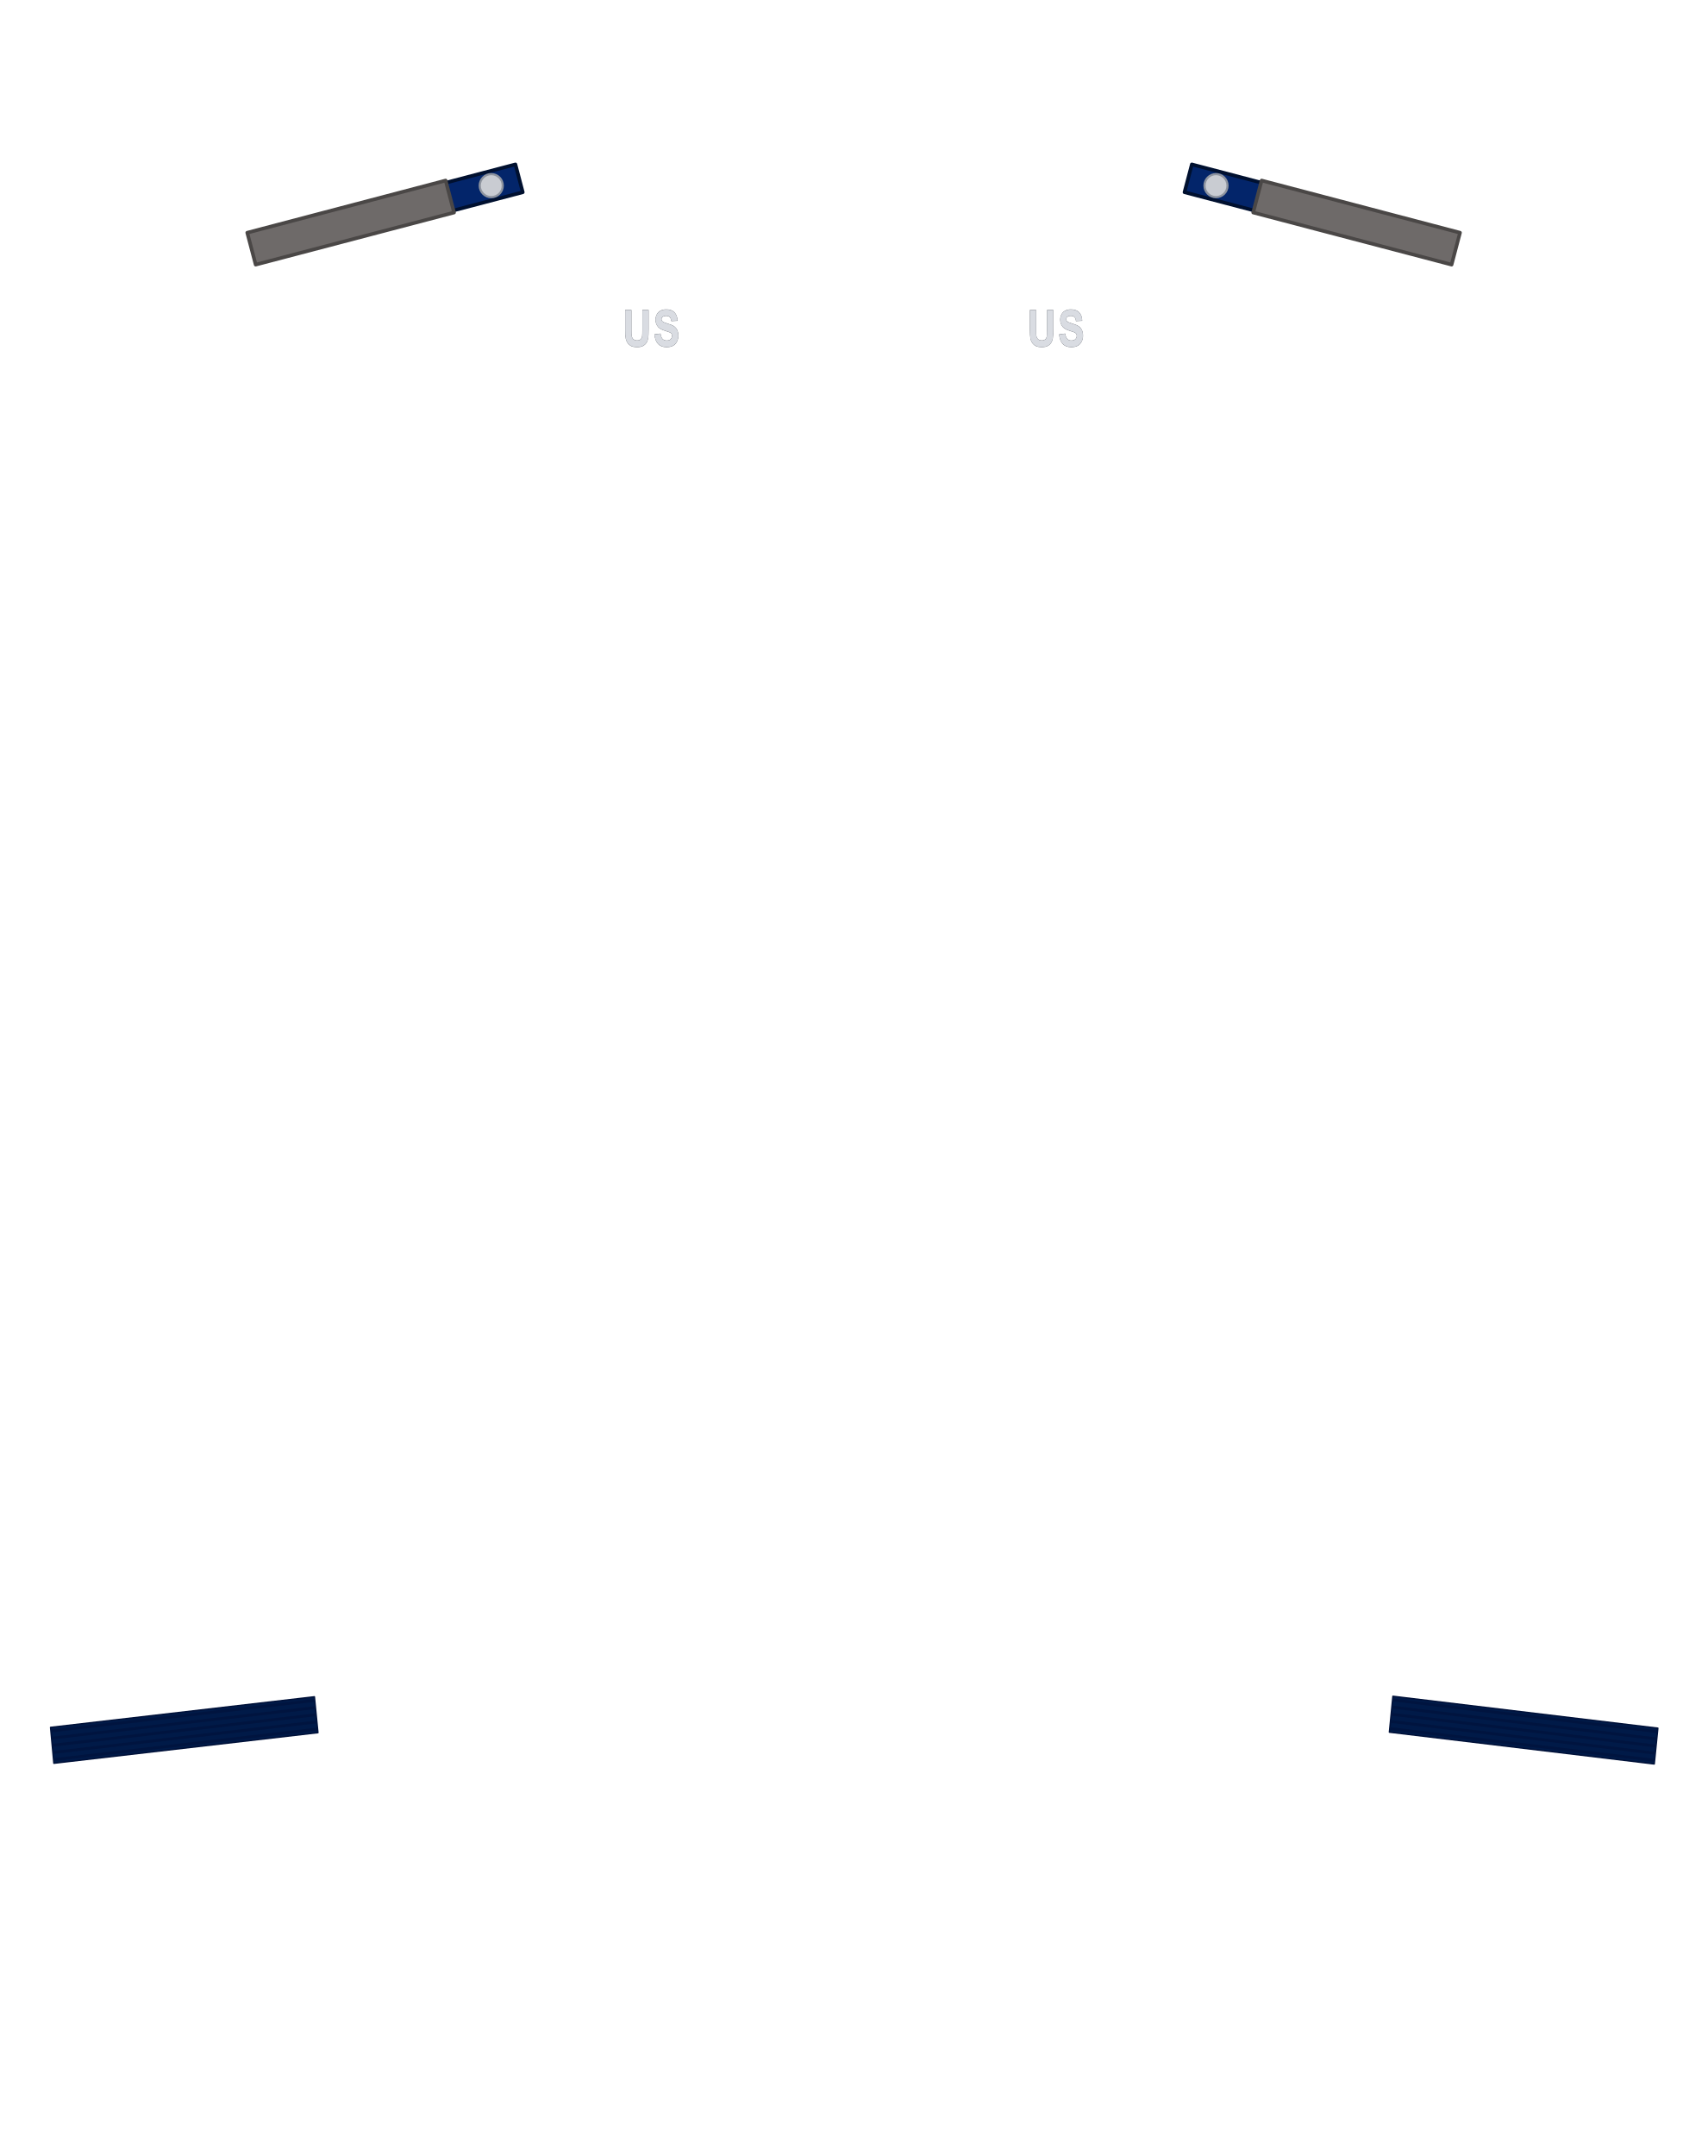
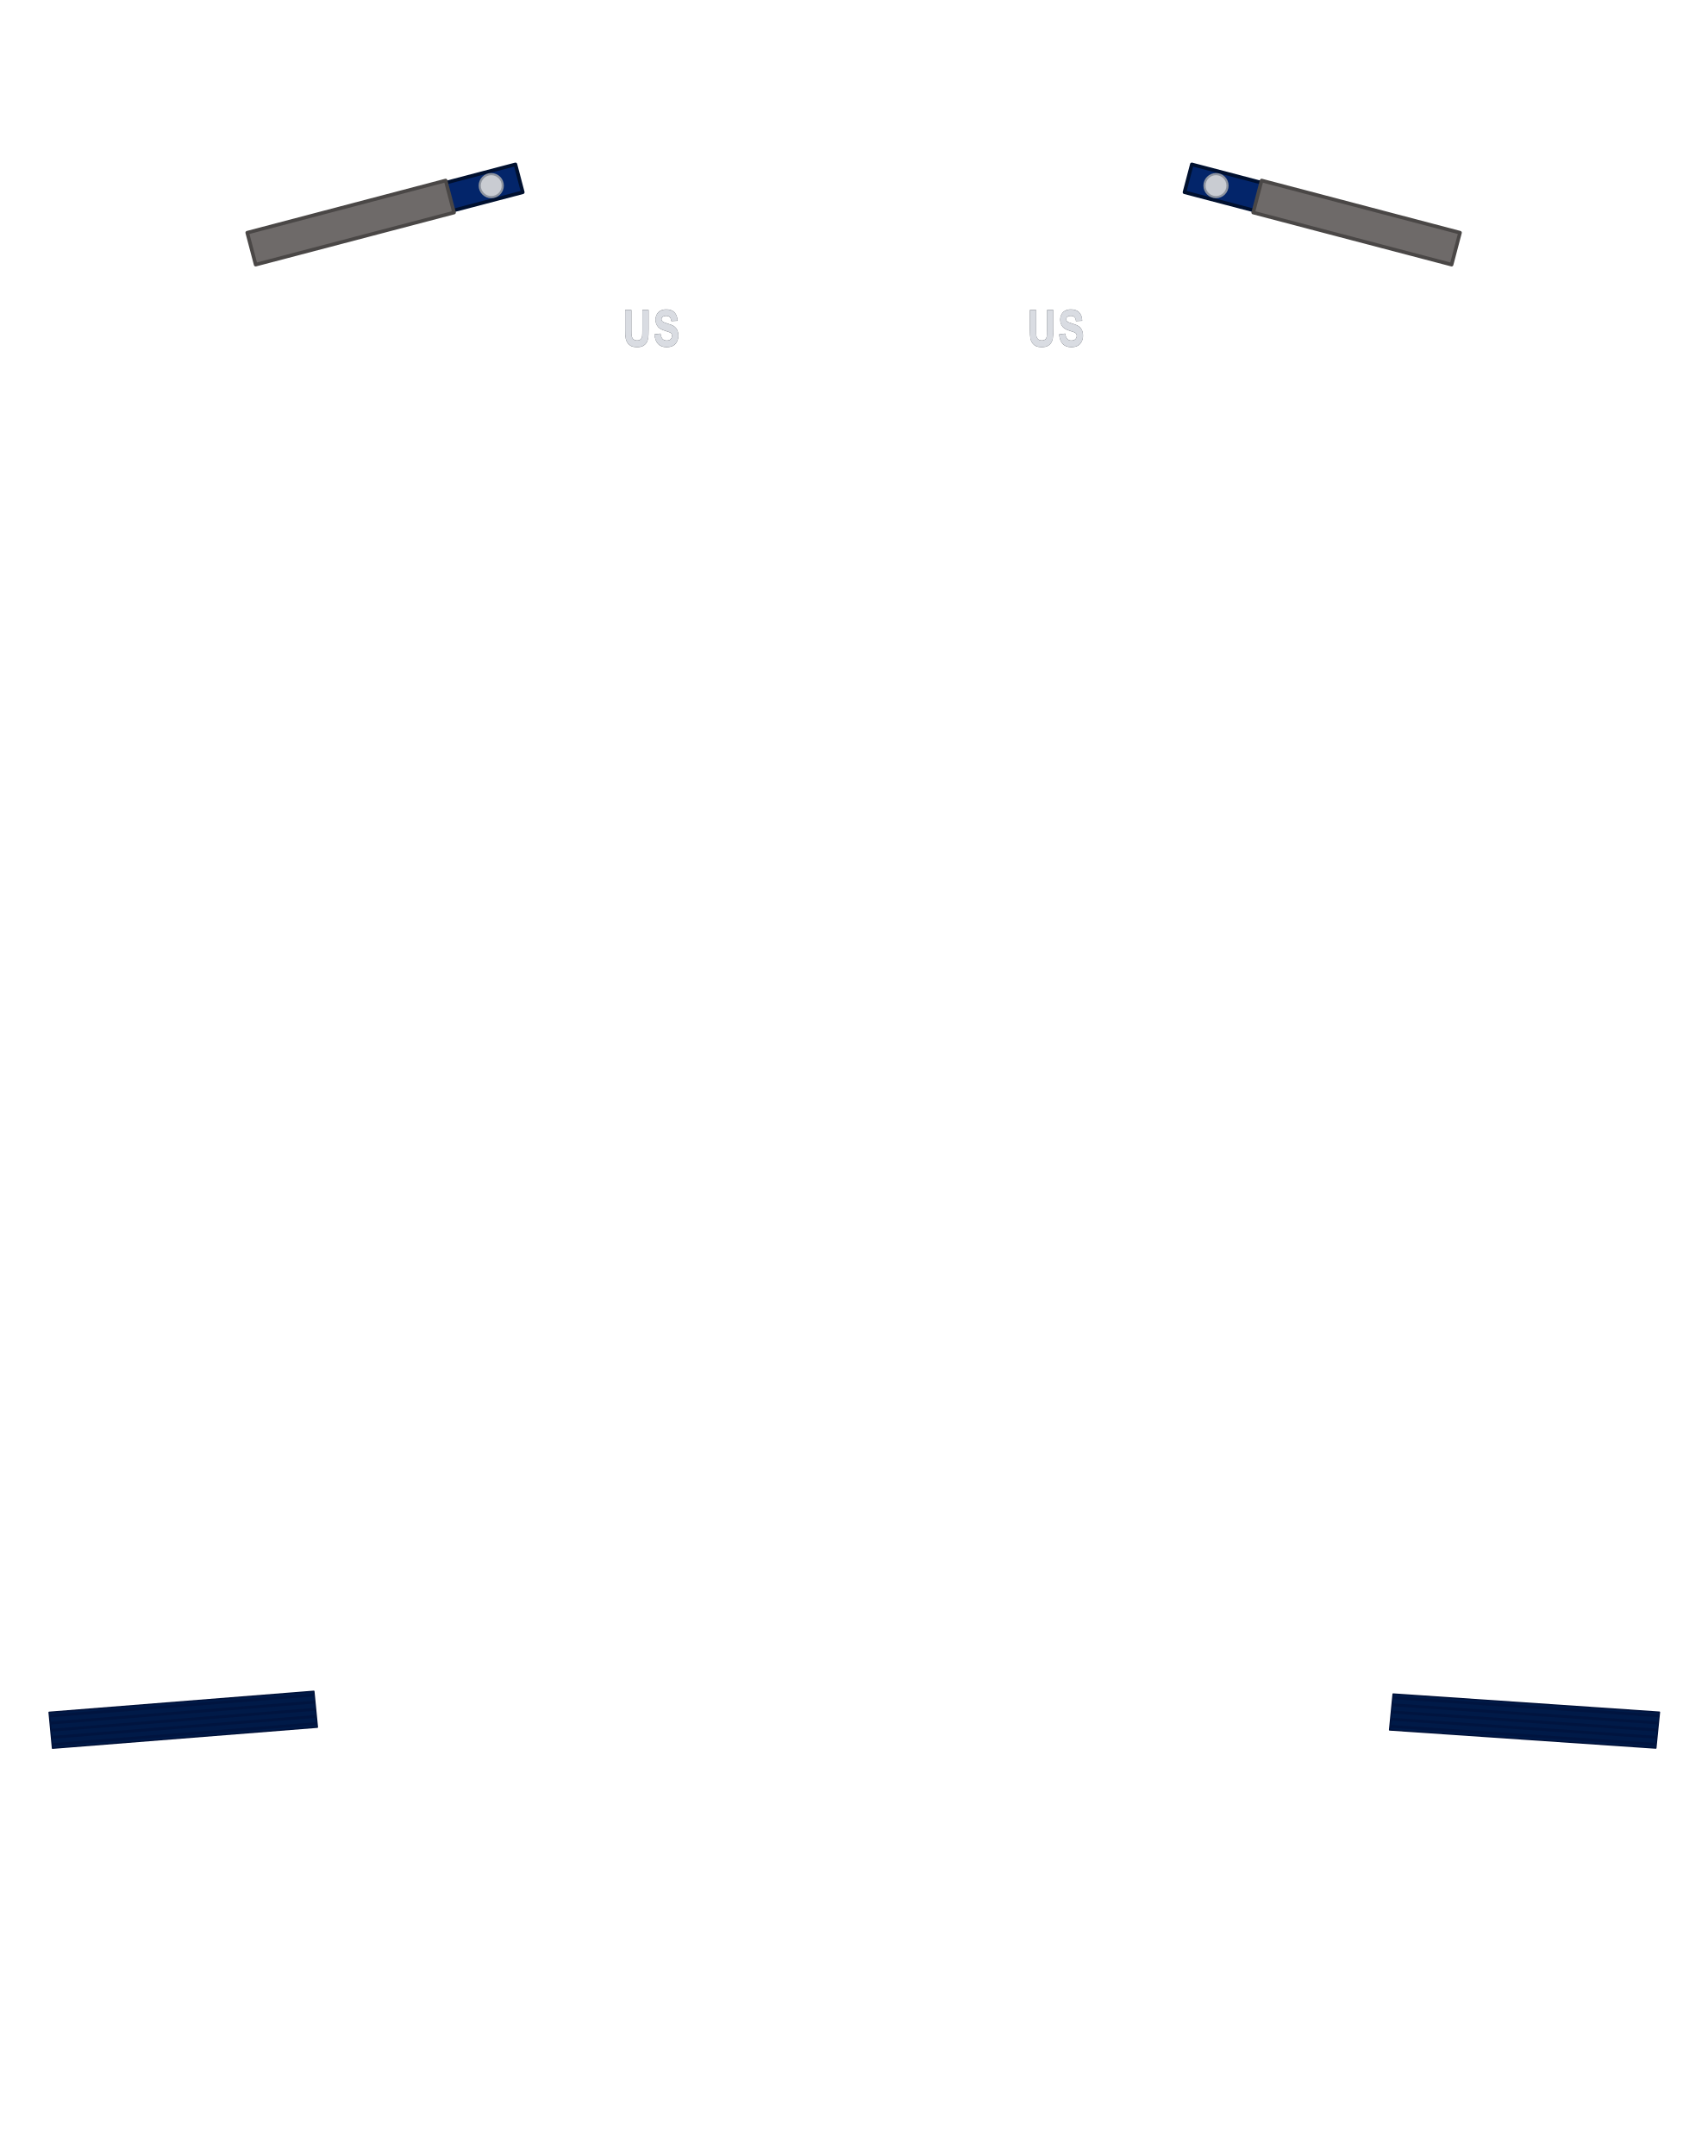
<svg xmlns="http://www.w3.org/2000/svg" width="23.726in" height="29.955in" viewBox="0 0 2372.6 2995.5" data-asset-id="garment-blues-class-a-coat-senior-officer" data-source="original" data-units="0.01in">
  <g id="garment-blues-class-a-coat-senior-officer__art" transform="translate(1186.300 12.500) scale(100.000)">
    <g id="garment-blues-class-a-coat-senior-officer__epaulet-right">
      <path id="garment-blues-class-a-coat-senior-officer__epaulet-right-body" d="M-8.400,3.131L-4.700,2.159L-4.598,2.546L-8.298,3.518Z" fill="#03256a" stroke="#00102f" stroke-width=".05" stroke-linejoin="round" />
      <circle cx="-5.036" cy="2.454" r="0.160" fill="#c9ccd2" stroke="#8d939e" stroke-width=".03" />
    </g>
    <g id="garment-blues-class-a-coat-senior-officer__epaulet-sleeve-right">
      <path id="garment-blues-class-a-coat-senior-officer__epaulet-sleeve-right-body" d="M-8.427,3.108L-5.670,2.383L-5.553,2.828L-8.310,3.552Z" fill="#6e6a69" stroke="#4a4746" stroke-width=".05" stroke-linejoin="round" />
    </g>
    <g id="garment-blues-class-a-coat-senior-officer__rank-slot-right">
      <rect x="-8.427" y="2.383" width="2.874" height="1.170" fill="none" />
    </g>
    <g id="garment-blues-class-a-coat-senior-officer__rank-rule-point-right">
      <rect x="-7.755" y="3.156" width=".02" height=".02" fill="none" />
    </g>
    <g id="garment-blues-class-a-coat-senior-officer__epaulet-left">
      <path id="garment-blues-class-a-coat-senior-officer__epaulet-left-body" d="M8.400,3.131L4.700,2.159L4.598,2.546L8.298,3.518Z" fill="#03256a" stroke="#00102f" stroke-width=".05" stroke-linejoin="round" />
      <circle cx="5.036" cy="2.454" r="0.160" fill="#c9ccd2" stroke="#8d939e" stroke-width=".03" />
    </g>
    <g id="garment-blues-class-a-coat-senior-officer__epaulet-sleeve-left">
      <path id="garment-blues-class-a-coat-senior-officer__epaulet-sleeve-left-body" d="M8.427,3.108L5.670,2.383L5.553,2.828L8.310,3.552Z" fill="#6e6a69" stroke="#4a4746" stroke-width=".05" stroke-linejoin="round" />
    </g>
    <g id="garment-blues-class-a-coat-senior-officer__rank-slot-left">
      <rect x="5.553" y="2.383" width="2.874" height="1.170" fill="none" />
    </g>
    <g id="garment-blues-class-a-coat-senior-officer__rank-rule-point-left">
      <rect x="7.735" y="3.156" width=".02" height=".02" fill="none" />
    </g>
    <g id="garment-blues-class-a-coat-senior-officer__lapel-us-right">
      <rect x="-3.262" y="4.136" width="0.900" height="0.600" fill="none" />
      <g transform="translate(-2.812 4.436) scale(1.000) translate(2.812 -4.436)">
        <g fill="#d9dce2" stroke="#6b7079" stroke-width="1.2" paint-order="stroke">
          <g transform="translate(-3.212 4.686) scale(0.0056 0.00699)">
            <path transform="translate(0.000 0)" d="M7.18,-71.58L21.63,-71.58L21.63,-32.81Q21.63,-23.58 22.17,-20.85Q23.10,-16.46 26.59,-13.79Q30.08,-11.13 36.13,-11.13Q42.29,-11.13 45.41,-13.65Q48.54,-16.16 49.17,-19.82Q49.80,-23.49 49.80,-31.98L49.80,-71.58L64.26,-71.58L64.26,-33.98Q64.26,-21.09 63.09,-15.77Q61.91,-10.45 58.76,-6.79Q55.62,-3.12 50.34,-0.95Q45.07,1.22 36.57,1.22Q26.32,1.22 21.02,-1.15Q15.72,-3.52 12.65,-7.30Q9.57,-11.08 8.59,-15.23Q7.18,-21.39 7.18,-33.40Z" />
            <path transform="translate(76.217 0)" d="M3.61,-23.29L17.68,-24.66Q18.95,-17.58 22.83,-14.26Q26.71,-10.94 33.30,-10.94Q40.28,-10.94 43.82,-13.89Q47.36,-16.85 47.36,-20.80Q47.36,-23.34 45.87,-25.12Q44.38,-26.90 40.67,-28.22Q38.13,-29.10 29.10,-31.35Q17.48,-34.23 12.79,-38.43Q6.20,-44.34 6.20,-52.83Q6.20,-58.30 9.30,-63.06Q12.40,-67.82 18.24,-70.31Q24.07,-72.80 32.32,-72.80Q45.80,-72.80 52.61,-66.89Q59.42,-60.99 59.77,-51.12L45.31,-50.49Q44.38,-56.01 41.33,-58.42Q38.28,-60.84 32.18,-60.84Q25.88,-60.84 22.31,-58.25Q20.02,-56.59 20.02,-53.81Q20.02,-51.27 22.17,-49.46Q24.90,-47.17 35.45,-44.68Q46.00,-42.19 51.05,-39.53Q56.10,-36.87 58.96,-32.25Q61.82,-27.64 61.82,-20.85Q61.82,-14.70 58.40,-9.33Q54.98,-3.96 48.73,-1.34Q42.48,1.27 33.15,1.27Q19.58,1.27 12.30,-5.00Q5.03,-11.28 3.61,-23.29Z" />
          </g>
        </g>
      </g>
    </g>
    <g id="garment-blues-class-a-coat-senior-officer__lapel-us-left">
      <rect x="2.362" y="4.136" width="0.900" height="0.600" fill="none" />
      <g transform="translate(2.812 4.436) scale(1.000) translate(-2.812 -4.436)">
        <g fill="#d9dce2" stroke="#6b7079" stroke-width="1.2" paint-order="stroke">
          <g transform="translate(2.412 4.686) scale(0.0056 0.00699)">
            <path transform="translate(0.000 0)" d="M7.18,-71.58L21.63,-71.58L21.63,-32.81Q21.63,-23.58 22.17,-20.85Q23.10,-16.46 26.59,-13.79Q30.08,-11.13 36.13,-11.13Q42.29,-11.13 45.41,-13.65Q48.54,-16.16 49.17,-19.82Q49.80,-23.49 49.80,-31.98L49.80,-71.58L64.26,-71.58L64.26,-33.98Q64.26,-21.09 63.09,-15.77Q61.91,-10.45 58.76,-6.79Q55.62,-3.12 50.34,-0.95Q45.07,1.22 36.57,1.22Q26.32,1.22 21.02,-1.15Q15.72,-3.52 12.65,-7.30Q9.57,-11.08 8.59,-15.23Q7.18,-21.39 7.18,-33.40Z" />
            <path transform="translate(76.217 0)" d="M3.61,-23.29L17.68,-24.66Q18.95,-17.58 22.83,-14.26Q26.71,-10.94 33.30,-10.94Q40.28,-10.94 43.82,-13.89Q47.36,-16.85 47.36,-20.80Q47.36,-23.34 45.87,-25.12Q44.38,-26.90 40.67,-28.22Q38.13,-29.10 29.10,-31.35Q17.48,-34.23 12.79,-38.43Q6.20,-44.34 6.20,-52.83Q6.20,-58.30 9.30,-63.06Q12.40,-67.82 18.24,-70.31Q24.07,-72.80 32.32,-72.80Q45.80,-72.80 52.61,-66.89Q59.42,-60.99 59.77,-51.12L45.31,-50.49Q44.38,-56.01 41.33,-58.42Q38.28,-60.84 32.18,-60.84Q25.88,-60.84 22.31,-58.25Q20.02,-56.59 20.02,-53.81Q20.02,-51.27 22.17,-49.46Q24.90,-47.17 35.45,-44.68Q46.00,-42.19 51.05,-39.53Q56.10,-36.87 58.96,-32.25Q61.82,-27.64 61.82,-20.85Q61.82,-14.70 58.40,-9.33Q54.98,-3.96 48.73,-1.34Q42.48,1.27 33.15,1.27Q19.58,1.27 12.30,-5.00Q5.03,-11.28 3.61,-23.29Z" />
          </g>
        </g>
      </g>
    </g>
    <g id="garment-blues-class-a-coat-senior-officer__sleeve-braid-right">
-       <path id="garment-blues-class-a-coat-senior-officer__sleeve-braid-right-body" d="M-11.114,24.373L-11.160,23.875L-7.494,23.450L-7.445,23.948Z" fill="#001a48" stroke="#001139" stroke-width=".02" stroke-linejoin="round" />
-       <path d="M-11.117,24.343L-11.120,24.303L-7.452,23.878L-7.448,23.918Z" fill="#00143f" />
-       <path d="M-11.126,24.244L-11.130,24.204L-7.462,23.779L-7.458,23.819Z" fill="#00143f" />
-       <path d="M-11.135,24.144L-11.139,24.104L-7.472,23.679L-7.468,23.719Z" fill="#00143f" />
-       <path d="M-11.145,24.044L-11.148,24.005L-7.482,23.580L-7.478,23.620Z" fill="#00143f" />
-       <path d="M-11.154,23.945L-11.157,23.905L-7.492,23.480L-7.488,23.520Z" fill="#00143f" />
+       <path id="garment-blues-class-a-coat-senior-officer__sleeve-braid-right-body" d="M-11.133,24.164L-11.180,23.666L-7.502,23.374L-7.453,23.872Z" fill="#001a48" stroke="#001139" stroke-width=".02" stroke-linejoin="round" />
+       <path d="M-11.136,24.134L-11.140,24.094L-7.460,23.802L-7.456,23.842Z" fill="#00143f" />
+       <path d="M-11.145,24.034L-11.149,23.994L-7.469,23.702L-7.466,23.742Z" fill="#00143f" />
+       <path d="M-11.155,23.935L-11.158,23.895L-7.479,23.603L-7.475,23.643Z" fill="#00143f" />
+       <path d="M-11.164,23.835L-11.168,23.795L-7.489,23.503L-7.485,23.543Z" fill="#00143f" />
+       <path d="M-11.173,23.736L-11.177,23.696L-7.499,23.404L-7.495,23.444Z" fill="#00143f" />
    </g>
    <g id="garment-blues-class-a-coat-senior-officer__sleeve-braid-left">
-       <path id="garment-blues-class-a-coat-senior-officer__sleeve-braid-left-body" d="M11.126,24.383L11.176,23.886L7.495,23.443L7.446,23.941Z" fill="#001a48" stroke="#001139" stroke-width=".02" stroke-linejoin="round" />
-       <path d="M11.129,24.353L11.133,24.313L7.453,23.871L7.449,23.911Z" fill="#00143f" />
-       <path d="M11.139,24.254L11.143,24.214L7.463,23.772L7.459,23.812Z" fill="#00143f" />
-       <path d="M11.149,24.154L11.153,24.114L7.472,23.672L7.469,23.712Z" fill="#00143f" />
-       <path d="M11.159,24.055L11.163,24.015L7.482,23.573L7.478,23.613Z" fill="#00143f" />
-       <path d="M11.169,23.955L11.173,23.915L7.492,23.473L7.488,23.513Z" fill="#00143f" />
+       <path id="garment-blues-class-a-coat-senior-officer__sleeve-braid-left-body" d="M11.148,24.162L11.198,23.664L7.498,23.412L7.449,23.910Z" fill="#001a48" stroke="#001139" stroke-width=".02" stroke-linejoin="round" />
+       <path d="M11.151,24.132L11.155,24.092L7.456,23.840L7.452,23.880Z" fill="#00143f" />
+       <path d="M11.161,24.033L11.165,23.993L7.466,23.741L7.462,23.780Z" fill="#00143f" />
+       <path d="M11.171,23.933L11.175,23.893L7.476,23.641L7.472,23.681Z" fill="#00143f" />
+       <path d="M11.181,23.833L11.185,23.794L7.485,23.541L7.481,23.581Z" fill="#00143f" />
+       <path d="M11.191,23.734L11.195,23.694L7.495,23.442L7.491,23.482Z" fill="#00143f" />
    </g>
  </g>
</svg>
